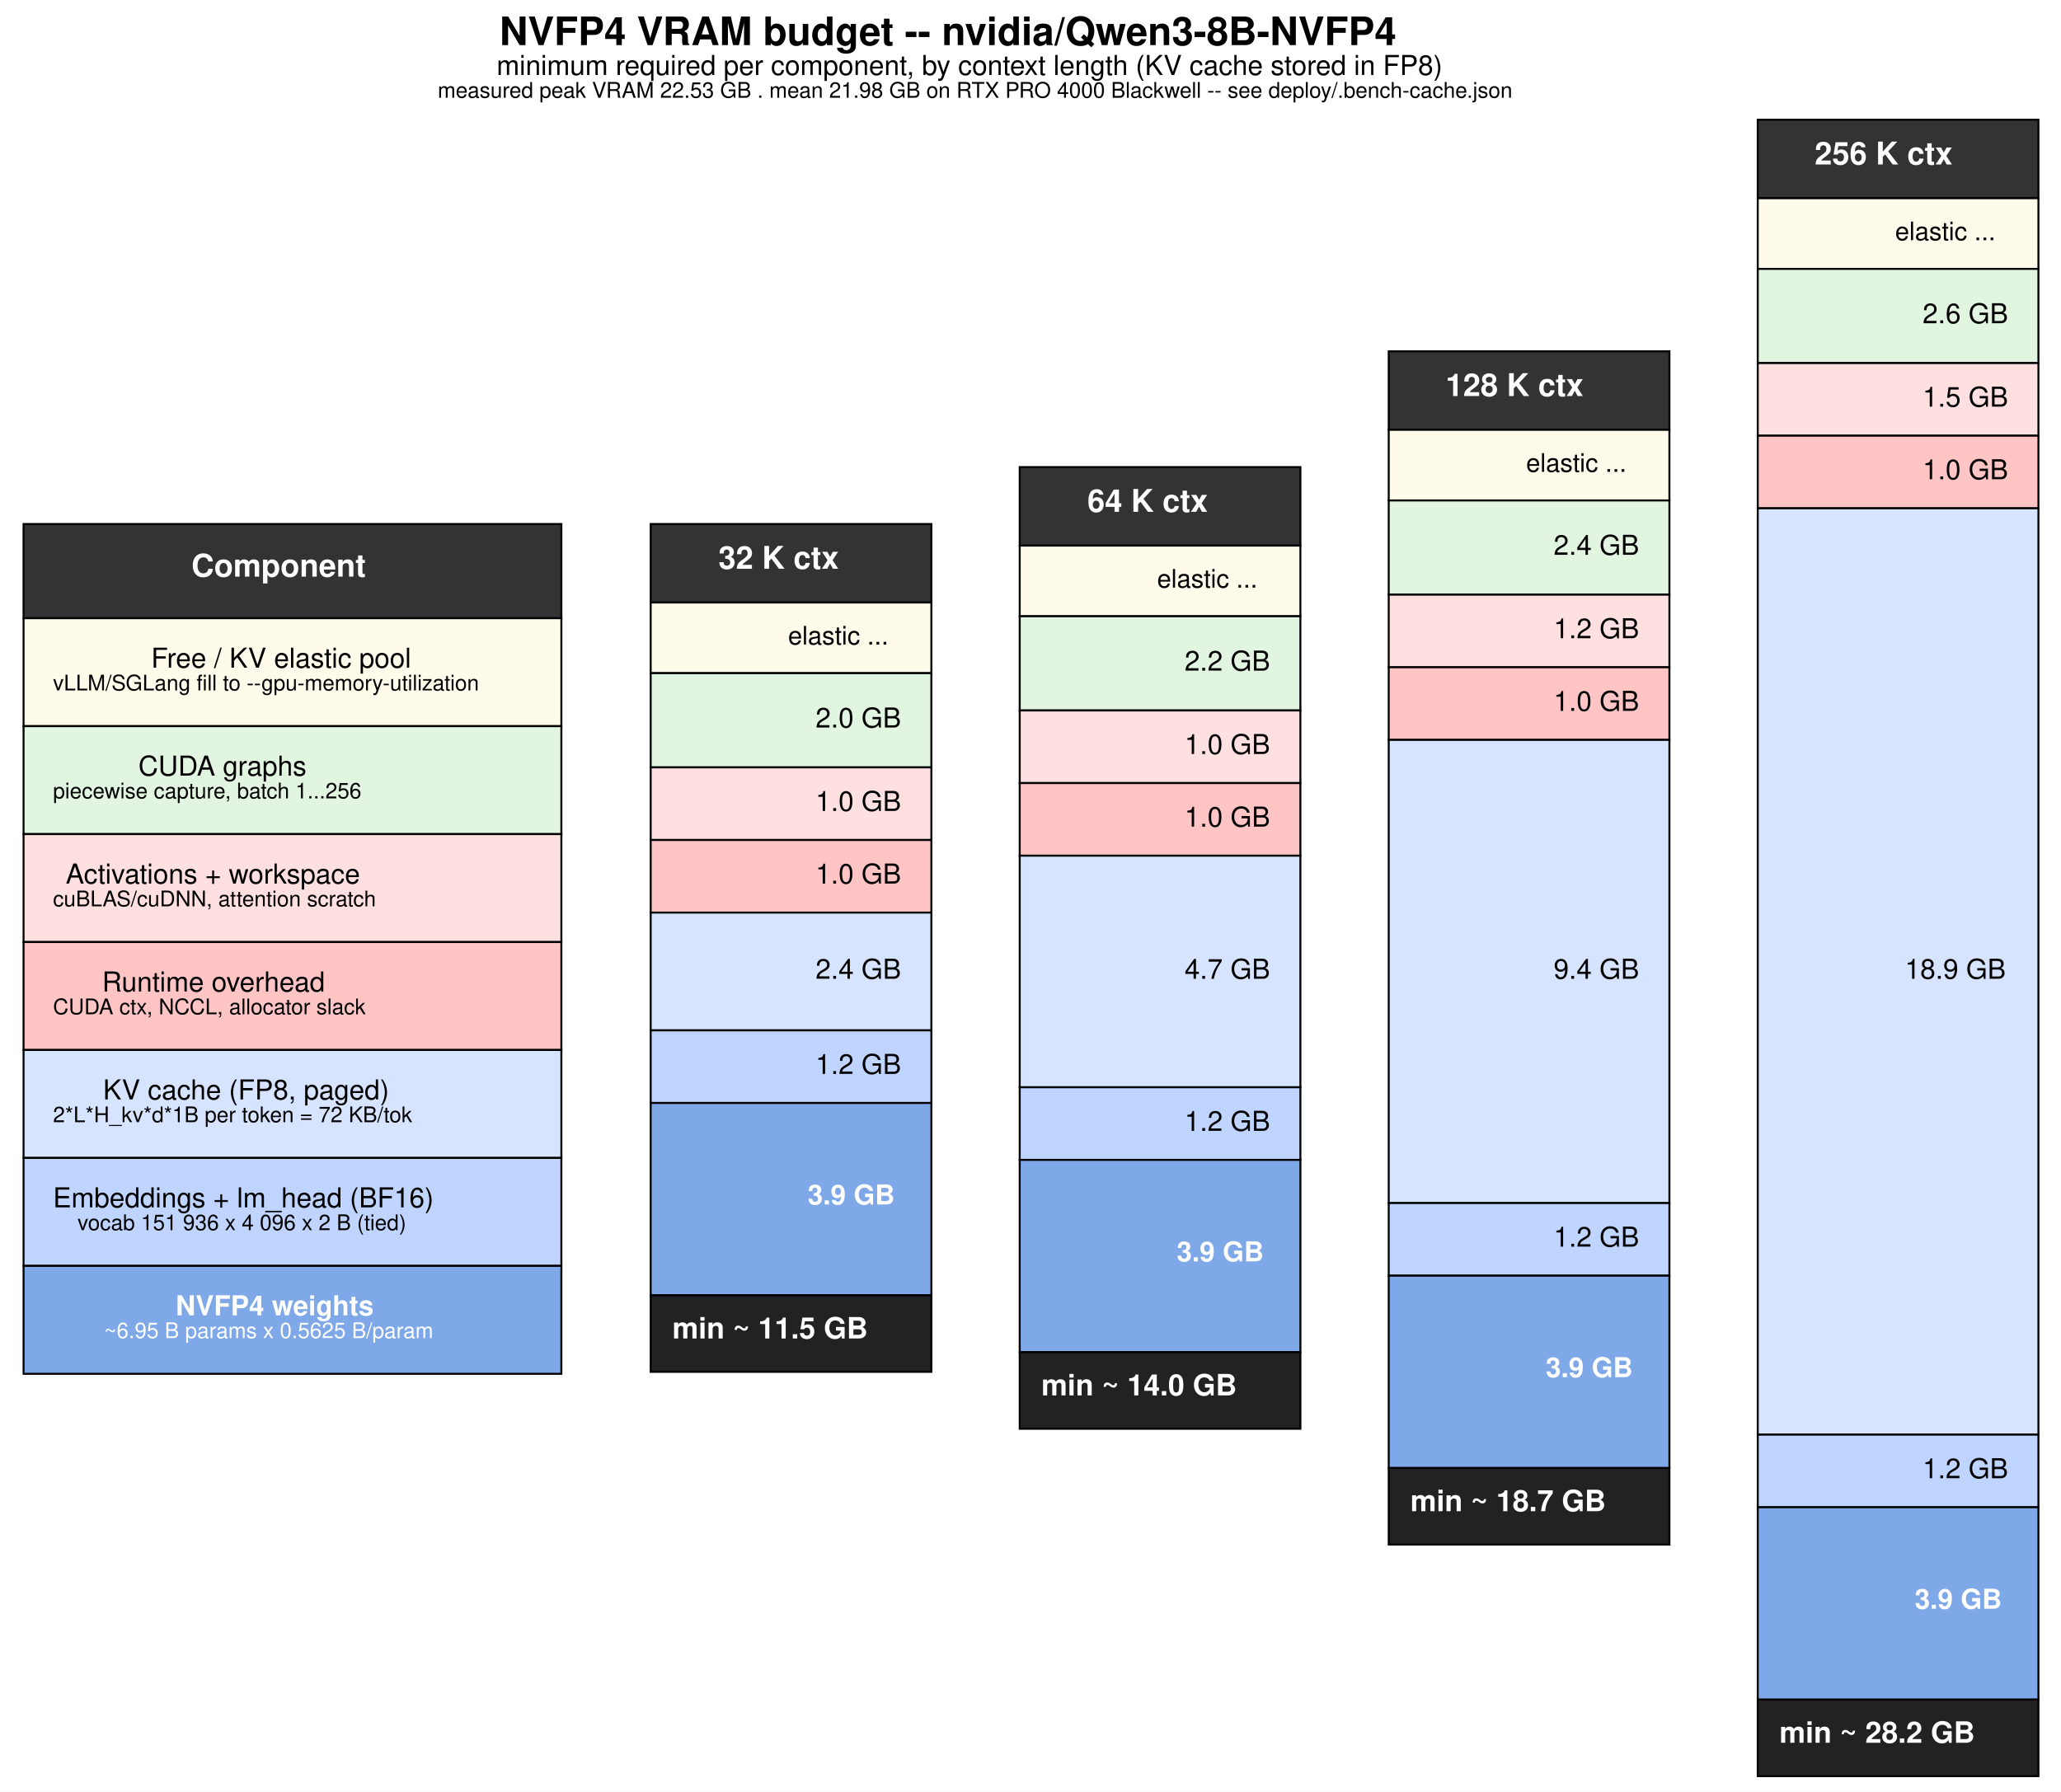
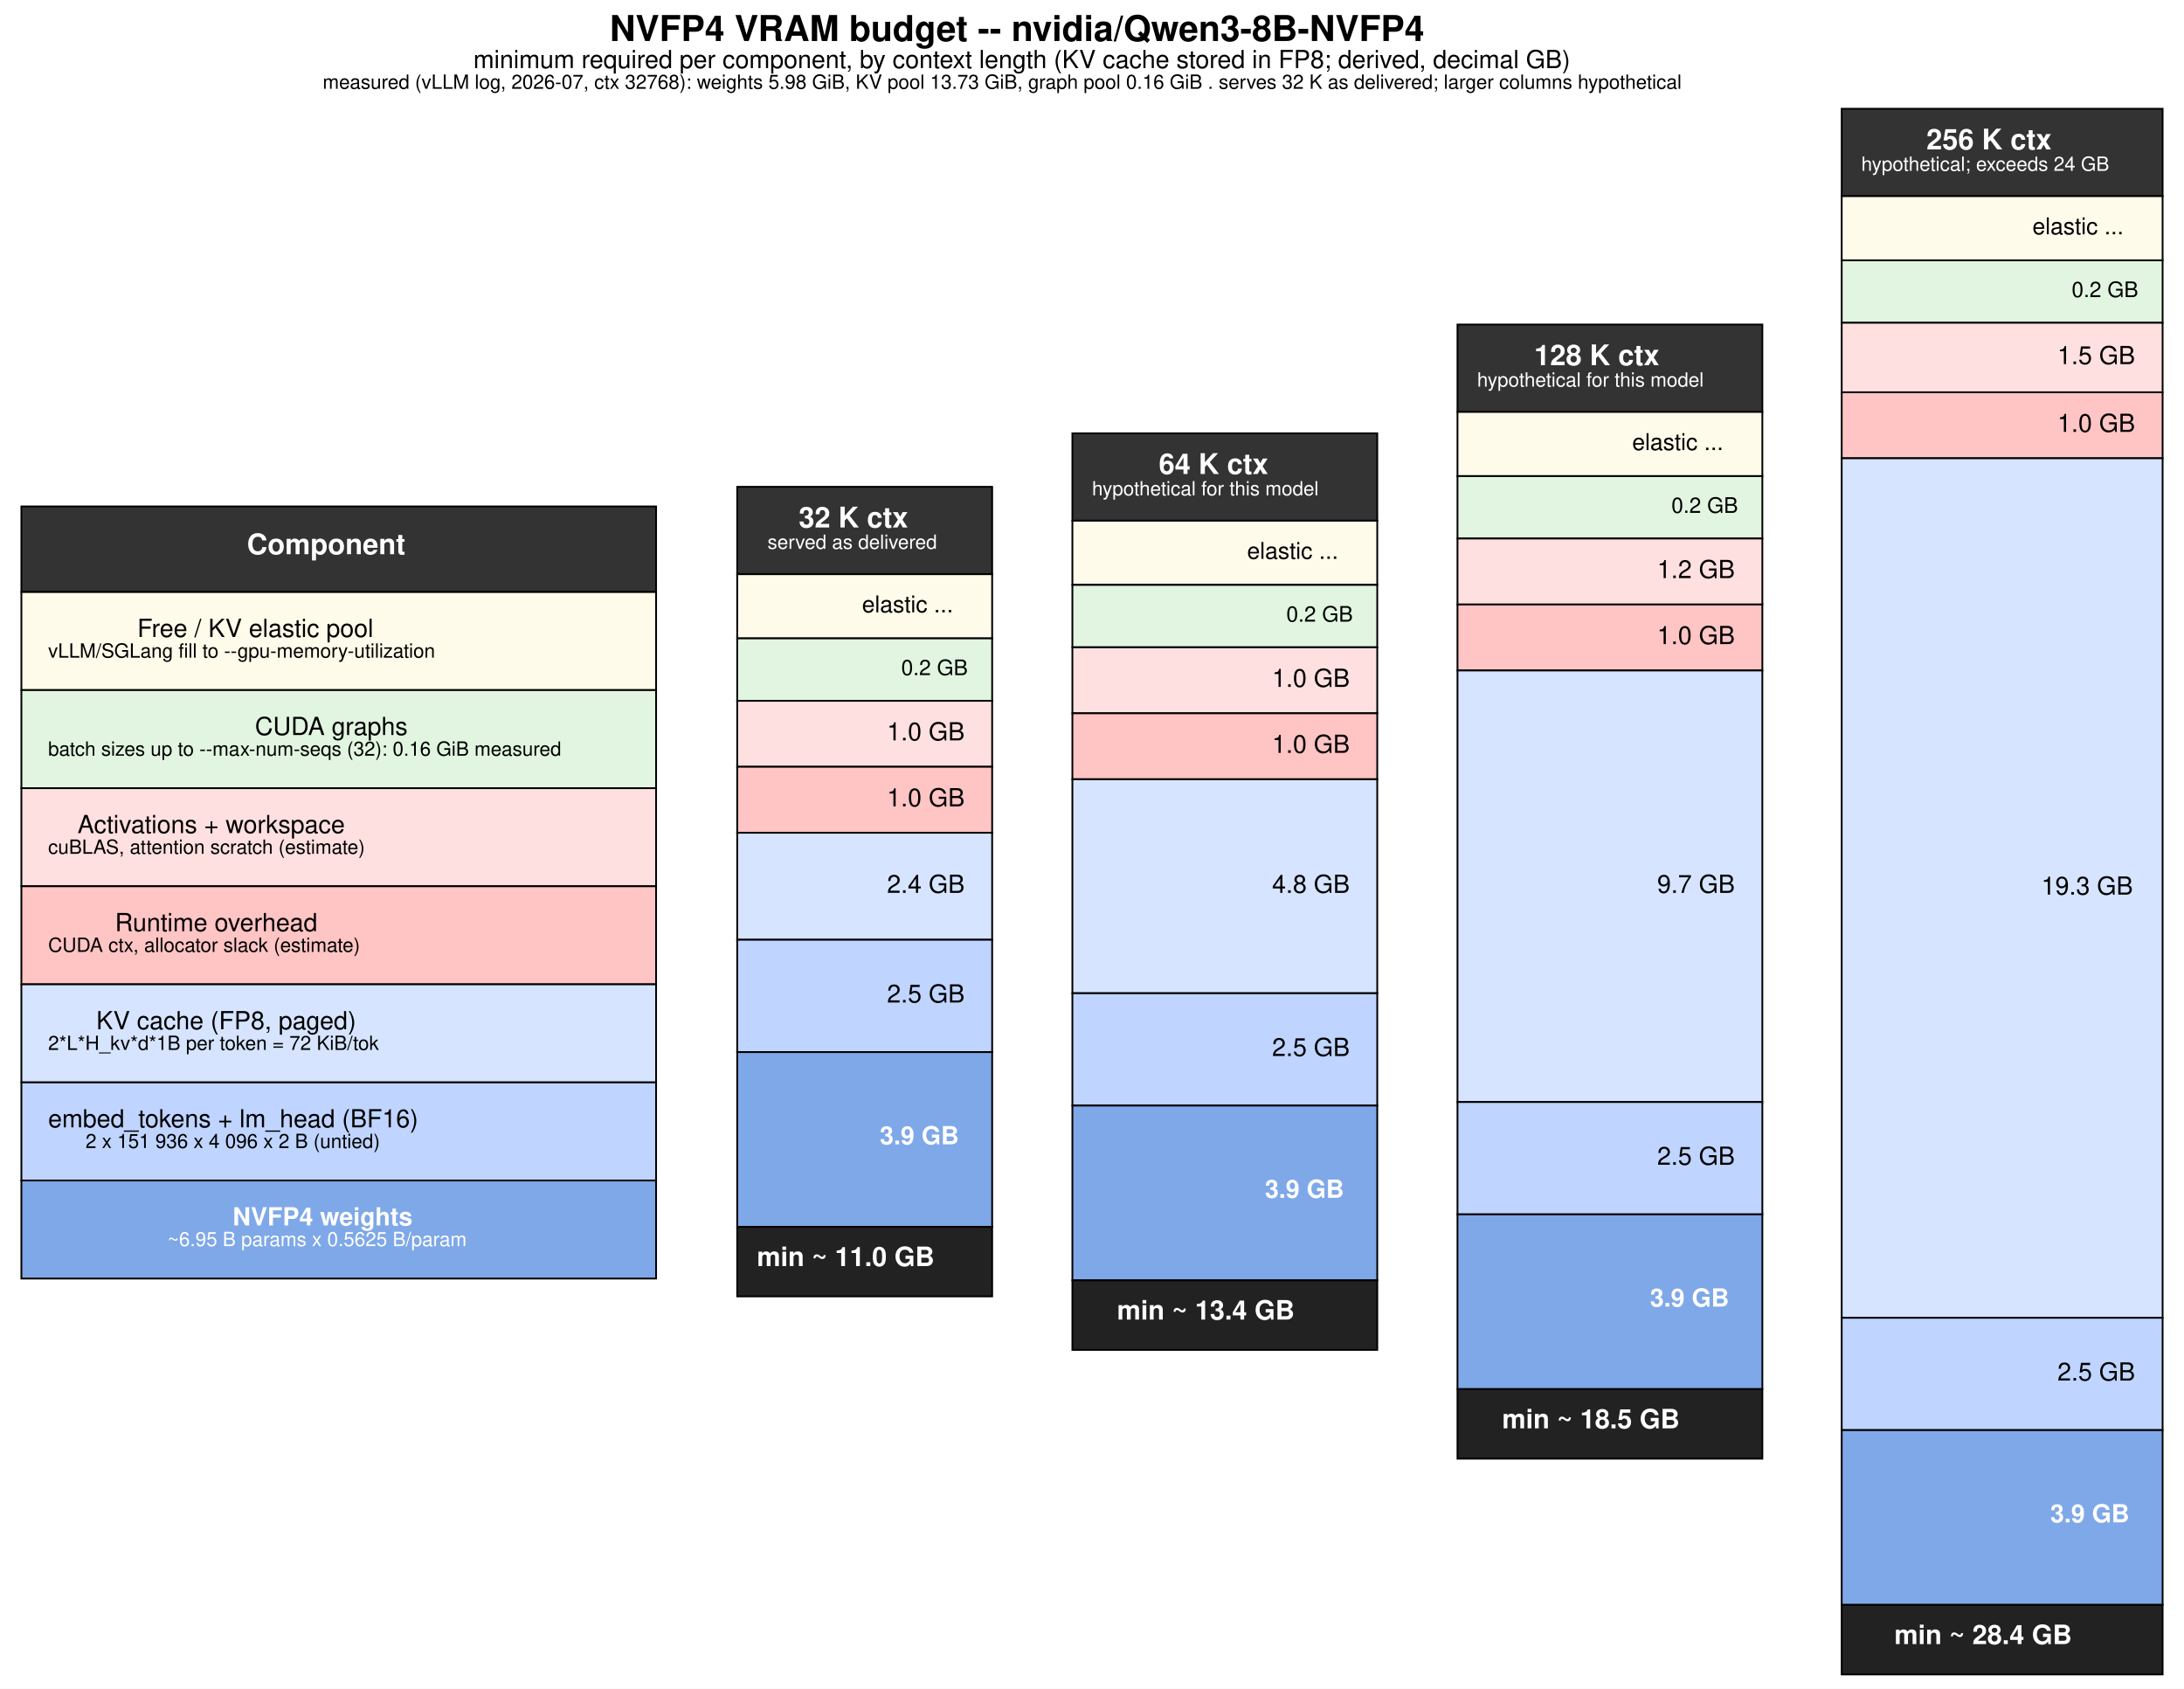
- <svg xmlns="http://www.w3.org/2000/svg" width="1050pt" height="913pt" viewBox="0.00 0.00 1050.00 913.00">
-   <g id="graph0" class="graph" transform="scale(1 1) rotate(0) translate(4 909)">
-     <polygon fill="white" stroke="transparent" points="-4,4 -4,-909 1046,-909 1046,4 -4,4" />
-     <text text-anchor="start" x="250.5" y="-886" font-family="Helvetica,sans-Serif" font-weight="bold" font-size="20.00">NVFP4 VRAM budget -- nvidia/Qwen3-8B-NVFP4</text>
-     <text text-anchor="start" x="249" y="-870.8" font-family="Helvetica,sans-Serif" font-size="14.00">minimum required per component, by context length (KV cache stored in FP8)</text>
-     <text text-anchor="start" x="219" y="-859.2" font-family="Helvetica,sans-Serif" font-size="11.00">measured peak VRAM 22.53 GB . mean 21.98 GB on RTX PRO 4000 Blackwell -- see deploy/.bench-cache.json</text>
+ <svg xmlns="http://www.w3.org/2000/svg" width="1225pt" height="947pt" viewBox="0.00 0.00 1225.00 947.00">
+   <g id="graph0" class="graph" transform="scale(1 1) rotate(0) translate(4 943)">
+     <polygon fill="white" stroke="transparent" points="-4,4 -4,-943 1221,-943 1221,4 -4,4" />
+     <text text-anchor="start" x="338" y="-920" font-family="Helvetica,sans-Serif" font-weight="bold" font-size="20.00">NVFP4 VRAM budget -- nvidia/Qwen3-8B-NVFP4</text>
+     <text text-anchor="start" x="261.5" y="-904.8" font-family="Helvetica,sans-Serif" font-size="14.00">minimum required per component, by context length (KV cache stored in FP8; derived, decimal GB)</text>
+     <text text-anchor="start" x="177" y="-893.2" font-family="Helvetica,sans-Serif" font-size="11.00">measured (vLLM log, 2026-07, ctx 32768): weights 5.98 GiB, KV pool 13.73 GiB, graph pool 0.16 GiB . serves 32 K as delivered; larger columns hypothetical</text>
    <g id="node1" class="node">
-       <polygon fill="#333333" stroke="transparent" points="8,-594 8,-642 282,-642 282,-594 8,-594" />
-       <polygon fill="none" stroke="black" points="8,-594 8,-642 282,-642 282,-594 8,-594" />
-       <text text-anchor="start" x="93.5" y="-615.2" font-family="Helvetica,sans-Serif" font-weight="bold" font-size="16.00" fill="white">Component</text>
-       <polygon fill="#fffbea" stroke="transparent" points="8,-539 8,-594 282,-594 282,-539 8,-539" />
-       <polygon fill="none" stroke="black" points="8,-539 8,-594 282,-594 282,-539 8,-539" />
-       <text text-anchor="start" x="73" y="-568.8" font-family="Helvetica,sans-Serif" font-size="14.00">Free / KV elastic pool</text>
-       <text text-anchor="start" x="23" y="-557.2" font-family="Helvetica,sans-Serif" font-size="11.00">vLLM/SGLang fill to --gpu-memory-utilization</text>
-       <polygon fill="#e1f5e1" stroke="transparent" points="8,-484 8,-539 282,-539 282,-484 8,-484" />
-       <polygon fill="none" stroke="black" points="8,-484 8,-539 282,-539 282,-484 8,-484" />
-       <text text-anchor="start" x="66.5" y="-513.8" font-family="Helvetica,sans-Serif" font-size="14.00">CUDA graphs</text>
-       <text text-anchor="start" x="23" y="-502.2" font-family="Helvetica,sans-Serif" font-size="11.00">piecewise capture, batch 1...256</text>
-       <polygon fill="#ffe0e0" stroke="transparent" points="8,-429 8,-484 282,-484 282,-429 8,-429" />
-       <polygon fill="none" stroke="black" points="8,-429 8,-484 282,-484 282,-429 8,-429" />
-       <text text-anchor="start" x="29.5" y="-458.8" font-family="Helvetica,sans-Serif" font-size="14.00">Activations + workspace</text>
-       <text text-anchor="start" x="23" y="-447.2" font-family="Helvetica,sans-Serif" font-size="11.00">cuBLAS/cuDNN, attention scratch</text>
-       <polygon fill="#ffc4c4" stroke="transparent" points="8,-374 8,-429 282,-429 282,-374 8,-374" />
-       <polygon fill="none" stroke="black" points="8,-374 8,-429 282,-429 282,-374 8,-374" />
-       <text text-anchor="start" x="48" y="-403.8" font-family="Helvetica,sans-Serif" font-size="14.00">Runtime overhead</text>
-       <text text-anchor="start" x="23" y="-392.2" font-family="Helvetica,sans-Serif" font-size="11.00">CUDA ctx, NCCL, allocator slack</text>
-       <polygon fill="#d6e4ff" stroke="transparent" points="8,-319 8,-374 282,-374 282,-319 8,-319" />
-       <polygon fill="none" stroke="black" points="8,-319 8,-374 282,-374 282,-319 8,-319" />
-       <text text-anchor="start" x="48.5" y="-348.8" font-family="Helvetica,sans-Serif" font-size="14.00">KV cache (FP8, paged)</text>
-       <text text-anchor="start" x="23" y="-337.2" font-family="Helvetica,sans-Serif" font-size="11.00">2*L*H_kv*d*1B per token = 72 KB/tok</text>
-       <polygon fill="#bfd4ff" stroke="transparent" points="8,-264 8,-319 282,-319 282,-264 8,-264" />
-       <polygon fill="none" stroke="black" points="8,-264 8,-319 282,-319 282,-264 8,-264" />
-       <text text-anchor="start" x="23" y="-293.8" font-family="Helvetica,sans-Serif" font-size="14.00">Embeddings + lm_head (BF16)</text>
-       <text text-anchor="start" x="35.5" y="-282.2" font-family="Helvetica,sans-Serif" font-size="11.00">vocab 151 936 x 4 096 x 2 B (tied)</text>
-       <polygon fill="#7fa8e8" stroke="transparent" points="8,-209 8,-264 282,-264 282,-209 8,-209" />
-       <polygon fill="none" stroke="black" points="8,-209 8,-264 282,-264 282,-209 8,-209" />
-       <text text-anchor="start" x="85.5" y="-238.8" font-family="Helvetica,sans-Serif" font-weight="bold" font-size="14.00" fill="white">NVFP4 weights</text>
-       <text text-anchor="start" x="49" y="-227.2" font-family="Helvetica,sans-Serif" font-size="11.00" fill="white">~6.95 B params x 0.5625 B/param</text>
+       <polygon fill="#333333" stroke="transparent" points="8,-611 8,-659 364,-659 364,-611 8,-611" />
+       <polygon fill="none" stroke="black" points="8,-611 8,-659 364,-659 364,-611 8,-611" />
+       <text text-anchor="start" x="134.5" y="-632.2" font-family="Helvetica,sans-Serif" font-weight="bold" font-size="16.00" fill="white">Component</text>
+       <polygon fill="#fffbea" stroke="transparent" points="8,-556 8,-611 364,-611 364,-556 8,-556" />
+       <polygon fill="none" stroke="black" points="8,-556 8,-611 364,-611 364,-556 8,-556" />
+       <text text-anchor="start" x="73" y="-585.8" font-family="Helvetica,sans-Serif" font-size="14.00">Free / KV elastic pool</text>
+       <text text-anchor="start" x="23" y="-574.2" font-family="Helvetica,sans-Serif" font-size="11.00">vLLM/SGLang fill to --gpu-memory-utilization</text>
+       <polygon fill="#e1f5e1" stroke="transparent" points="8,-501 8,-556 364,-556 364,-501 8,-501" />
+       <polygon fill="none" stroke="black" points="8,-501 8,-556 364,-556 364,-501 8,-501" />
+       <text text-anchor="start" x="139" y="-530.8" font-family="Helvetica,sans-Serif" font-size="14.00">CUDA graphs</text>
+       <text text-anchor="start" x="23" y="-519.2" font-family="Helvetica,sans-Serif" font-size="11.00">batch sizes up to --max-num-seqs (32): 0.16 GiB measured</text>
+       <polygon fill="#ffe0e0" stroke="transparent" points="8,-446 8,-501 364,-501 364,-446 8,-446" />
+       <polygon fill="none" stroke="black" points="8,-446 8,-501 364,-501 364,-446 8,-446" />
+       <text text-anchor="start" x="39.5" y="-475.8" font-family="Helvetica,sans-Serif" font-size="14.00">Activations + workspace</text>
+       <text text-anchor="start" x="23" y="-464.2" font-family="Helvetica,sans-Serif" font-size="11.00">cuBLAS, attention scratch (estimate)</text>
+       <polygon fill="#ffc4c4" stroke="transparent" points="8,-391 8,-446 364,-446 364,-391 8,-391" />
+       <polygon fill="none" stroke="black" points="8,-391 8,-446 364,-446 364,-391 8,-391" />
+       <text text-anchor="start" x="60.5" y="-420.8" font-family="Helvetica,sans-Serif" font-size="14.00">Runtime overhead</text>
+       <text text-anchor="start" x="23" y="-409.2" font-family="Helvetica,sans-Serif" font-size="11.00">CUDA ctx, allocator slack (estimate)</text>
+       <polygon fill="#d6e4ff" stroke="transparent" points="8,-336 8,-391 364,-391 364,-336 8,-336" />
+       <polygon fill="none" stroke="black" points="8,-336 8,-391 364,-391 364,-336 8,-336" />
+       <text text-anchor="start" x="50" y="-365.8" font-family="Helvetica,sans-Serif" font-size="14.00">KV cache (FP8, paged)</text>
+       <text text-anchor="start" x="23" y="-354.2" font-family="Helvetica,sans-Serif" font-size="11.00">2*L*H_kv*d*1B per token = 72 KiB/tok</text>
+       <polygon fill="#bfd4ff" stroke="transparent" points="8,-281 8,-336 364,-336 364,-281 8,-281" />
+       <polygon fill="none" stroke="black" points="8,-281 8,-336 364,-336 364,-281 8,-281" />
+       <text text-anchor="start" x="23" y="-310.8" font-family="Helvetica,sans-Serif" font-size="14.00">embed_tokens + lm_head (BF16)</text>
+       <text text-anchor="start" x="44" y="-299.2" font-family="Helvetica,sans-Serif" font-size="11.00">2 x 151 936 x 4 096 x 2 B (untied)</text>
+       <polygon fill="#7fa8e8" stroke="transparent" points="8,-226 8,-281 364,-281 364,-226 8,-226" />
+       <polygon fill="none" stroke="black" points="8,-226 8,-281 364,-281 364,-226 8,-226" />
+       <text text-anchor="start" x="126.5" y="-255.8" font-family="Helvetica,sans-Serif" font-weight="bold" font-size="14.00" fill="white">NVFP4 weights</text>
+       <text text-anchor="start" x="90" y="-244.2" font-family="Helvetica,sans-Serif" font-size="11.00" fill="white">~6.95 B params x 0.5625 B/param</text>
    </g>
    <g id="node2" class="node">
-       <polygon fill="#333333" stroke="transparent" points="327.5,-602 327.5,-642 470.5,-642 470.5,-602 327.5,-602" />
-       <polygon fill="none" stroke="black" points="327.5,-602 327.5,-642 470.5,-642 470.5,-602 327.5,-602" />
-       <text text-anchor="start" x="362" y="-619.2" font-family="Helvetica,sans-Serif" font-weight="bold" font-size="16.00" fill="white">32 K ctx</text>
-       <polygon fill="#fffbea" stroke="transparent" points="327.5,-566 327.5,-602 470.5,-602 470.5,-566 327.5,-566" />
-       <polygon fill="none" stroke="black" points="327.5,-566 327.5,-602 470.5,-602 470.5,-566 327.5,-566" />
-       <text text-anchor="start" x="397.5" y="-580.6" font-family="Helvetica,sans-Serif" font-size="13.00">elastic ...</text>
-       <polygon fill="#e1f5e1" stroke="transparent" points="327.5,-518 327.5,-566 470.5,-566 470.5,-518 327.5,-518" />
-       <polygon fill="none" stroke="black" points="327.5,-518 327.5,-566 470.5,-566 470.5,-518 327.5,-518" />
-       <text text-anchor="start" x="411.5" y="-538.3" font-family="Helvetica,sans-Serif" font-size="14.00">2.0 GB</text>
-       <polygon fill="#ffe0e0" stroke="transparent" points="327.5,-481 327.5,-518 470.5,-518 470.5,-481 327.5,-481" />
-       <polygon fill="none" stroke="black" points="327.5,-481 327.5,-518 470.5,-518 470.5,-481 327.5,-481" />
-       <text text-anchor="start" x="411.5" y="-495.8" font-family="Helvetica,sans-Serif" font-size="14.00">1.0 GB</text>
-       <polygon fill="#ffc4c4" stroke="transparent" points="327.5,-444 327.5,-481 470.5,-481 470.5,-444 327.5,-444" />
-       <polygon fill="none" stroke="black" points="327.5,-444 327.5,-481 470.5,-481 470.5,-444 327.5,-444" />
-       <text text-anchor="start" x="411.5" y="-458.8" font-family="Helvetica,sans-Serif" font-size="14.00">1.0 GB</text>
-       <polygon fill="#d6e4ff" stroke="transparent" points="327.5,-384 327.5,-444 470.5,-444 470.5,-384 327.5,-384" />
-       <polygon fill="none" stroke="black" points="327.5,-384 327.5,-444 470.5,-444 470.5,-384 327.5,-384" />
-       <text text-anchor="start" x="411.5" y="-410.3" font-family="Helvetica,sans-Serif" font-size="14.00">2.4 GB</text>
-       <polygon fill="#bfd4ff" stroke="transparent" points="327.5,-347 327.5,-384 470.5,-384 470.5,-347 327.5,-347" />
-       <polygon fill="none" stroke="black" points="327.5,-347 327.5,-384 470.5,-384 470.5,-347 327.5,-347" />
-       <text text-anchor="start" x="411.5" y="-361.8" font-family="Helvetica,sans-Serif" font-size="14.00">1.2 GB</text>
-       <polygon fill="#7fa8e8" stroke="transparent" points="327.5,-249 327.5,-347 470.5,-347 470.5,-249 327.5,-249" />
-       <polygon fill="none" stroke="black" points="327.5,-249 327.5,-347 470.5,-347 470.5,-249 327.5,-249" />
-       <text text-anchor="start" x="407.5" y="-295.3" font-family="Helvetica,sans-Serif" font-weight="bold" font-size="14.00" fill="white">3.9 GB</text>
-       <polygon fill="#222222" stroke="transparent" points="327.5,-210 327.5,-249 470.5,-249 470.5,-210 327.5,-210" />
-       <polygon fill="none" stroke="black" points="327.5,-210 327.5,-249 470.5,-249 470.5,-210 327.5,-210" />
-       <text text-anchor="start" x="338.5" y="-227" font-family="Helvetica,sans-Serif" font-weight="bold" font-size="15.00" fill="white">min ~ 11.5 GB</text>
+       <polygon fill="#333333" stroke="transparent" points="409.5,-621 409.5,-670 552.5,-670 552.5,-621 409.5,-621" />
+       <polygon fill="none" stroke="black" points="409.5,-621 409.5,-670 552.5,-670 552.5,-621 409.5,-621" />
+       <text text-anchor="start" x="444" y="-647.2" font-family="Helvetica,sans-Serif" font-weight="bold" font-size="16.00" fill="white">32 K ctx</text>
+       <text text-anchor="start" x="426.5" y="-635.2" font-family="Helvetica,sans-Serif" font-size="11.00" fill="white">served as delivered</text>
+       <polygon fill="#fffbea" stroke="transparent" points="409.5,-585 409.5,-621 552.5,-621 552.5,-585 409.5,-585" />
+       <polygon fill="none" stroke="black" points="409.5,-585 409.5,-621 552.5,-621 552.5,-585 409.5,-585" />
+       <text text-anchor="start" x="479.5" y="-599.6" font-family="Helvetica,sans-Serif" font-size="13.00">elastic ...</text>
+       <polygon fill="#e1f5e1" stroke="transparent" points="409.5,-550 409.5,-585 552.5,-585 552.5,-550 409.5,-550" />
+       <polygon fill="none" stroke="black" points="409.5,-550 409.5,-585 552.5,-585 552.5,-550 409.5,-550" />
+       <text text-anchor="start" x="501.5" y="-564.4" font-family="Helvetica,sans-Serif" font-size="12.00">0.2 GB</text>
+       <polygon fill="#ffe0e0" stroke="transparent" points="409.5,-513 409.5,-550 552.5,-550 552.5,-513 409.5,-513" />
+       <polygon fill="none" stroke="black" points="409.5,-513 409.5,-550 552.5,-550 552.5,-513 409.5,-513" />
+       <text text-anchor="start" x="493.5" y="-527.8" font-family="Helvetica,sans-Serif" font-size="14.00">1.0 GB</text>
+       <polygon fill="#ffc4c4" stroke="transparent" points="409.5,-476 409.5,-513 552.5,-513 552.5,-476 409.5,-476" />
+       <polygon fill="none" stroke="black" points="409.5,-476 409.5,-513 552.5,-513 552.5,-476 409.5,-476" />
+       <text text-anchor="start" x="493.5" y="-490.8" font-family="Helvetica,sans-Serif" font-size="14.00">1.0 GB</text>
+       <polygon fill="#d6e4ff" stroke="transparent" points="409.5,-416 409.5,-476 552.5,-476 552.5,-416 409.5,-416" />
+       <polygon fill="none" stroke="black" points="409.5,-416 409.5,-476 552.5,-476 552.5,-416 409.5,-416" />
+       <text text-anchor="start" x="493.5" y="-442.3" font-family="Helvetica,sans-Serif" font-size="14.00">2.4 GB</text>
+       <polygon fill="#bfd4ff" stroke="transparent" points="409.5,-353 409.5,-416 552.5,-416 552.5,-353 409.5,-353" />
+       <polygon fill="none" stroke="black" points="409.5,-353 409.5,-416 552.5,-416 552.5,-353 409.5,-353" />
+       <text text-anchor="start" x="493.5" y="-380.8" font-family="Helvetica,sans-Serif" font-size="14.00">2.5 GB</text>
+       <polygon fill="#7fa8e8" stroke="transparent" points="409.5,-255 409.5,-353 552.5,-353 552.5,-255 409.5,-255" />
+       <polygon fill="none" stroke="black" points="409.5,-255 409.5,-353 552.5,-353 552.5,-255 409.5,-255" />
+       <text text-anchor="start" x="489.5" y="-301.3" font-family="Helvetica,sans-Serif" font-weight="bold" font-size="14.00" fill="white">3.9 GB</text>
+       <polygon fill="#222222" stroke="transparent" points="409.5,-216 409.5,-255 552.5,-255 552.5,-216 409.5,-216" />
+       <polygon fill="none" stroke="black" points="409.5,-216 409.5,-255 552.5,-255 552.5,-216 409.5,-216" />
+       <text text-anchor="start" x="420.5" y="-233" font-family="Helvetica,sans-Serif" font-weight="bold" font-size="15.00" fill="white">min ~ 11.0 GB</text>
    </g>
    <g id="node3" class="node">
-       <polygon fill="#333333" stroke="transparent" points="515.5,-631 515.5,-671 658.5,-671 658.5,-631 515.5,-631" />
-       <polygon fill="none" stroke="black" points="515.5,-631 515.5,-671 658.5,-671 658.5,-631 515.5,-631" />
-       <text text-anchor="start" x="550" y="-648.2" font-family="Helvetica,sans-Serif" font-weight="bold" font-size="16.00" fill="white">64 K ctx</text>
-       <polygon fill="#fffbea" stroke="transparent" points="515.5,-595 515.5,-631 658.5,-631 658.5,-595 515.5,-595" />
-       <polygon fill="none" stroke="black" points="515.5,-595 515.5,-631 658.5,-631 658.5,-595 515.5,-595" />
-       <text text-anchor="start" x="585.5" y="-609.6" font-family="Helvetica,sans-Serif" font-size="13.00">elastic ...</text>
-       <polygon fill="#e1f5e1" stroke="transparent" points="515.5,-547 515.5,-595 658.5,-595 658.5,-547 515.5,-547" />
-       <polygon fill="none" stroke="black" points="515.5,-547 515.5,-595 658.5,-595 658.5,-547 515.5,-547" />
-       <text text-anchor="start" x="599.5" y="-567.3" font-family="Helvetica,sans-Serif" font-size="14.00">2.2 GB</text>
-       <polygon fill="#ffe0e0" stroke="transparent" points="515.5,-510 515.5,-547 658.5,-547 658.5,-510 515.5,-510" />
-       <polygon fill="none" stroke="black" points="515.5,-510 515.5,-547 658.5,-547 658.5,-510 515.5,-510" />
-       <text text-anchor="start" x="599.5" y="-524.8" font-family="Helvetica,sans-Serif" font-size="14.00">1.0 GB</text>
-       <polygon fill="#ffc4c4" stroke="transparent" points="515.5,-473 515.5,-510 658.5,-510 658.5,-473 515.5,-473" />
-       <polygon fill="none" stroke="black" points="515.5,-473 515.5,-510 658.5,-510 658.5,-473 515.5,-473" />
-       <text text-anchor="start" x="599.5" y="-487.8" font-family="Helvetica,sans-Serif" font-size="14.00">1.0 GB</text>
-       <polygon fill="#d6e4ff" stroke="transparent" points="515.5,-355 515.5,-473 658.5,-473 658.5,-355 515.5,-355" />
-       <polygon fill="none" stroke="black" points="515.5,-355 515.5,-473 658.5,-473 658.5,-355 515.5,-355" />
-       <text text-anchor="start" x="599.5" y="-410.3" font-family="Helvetica,sans-Serif" font-size="14.00">4.7 GB</text>
-       <polygon fill="#bfd4ff" stroke="transparent" points="515.5,-318 515.5,-355 658.5,-355 658.5,-318 515.5,-318" />
-       <polygon fill="none" stroke="black" points="515.5,-318 515.5,-355 658.5,-355 658.5,-318 515.5,-318" />
-       <text text-anchor="start" x="599.5" y="-332.8" font-family="Helvetica,sans-Serif" font-size="14.00">1.2 GB</text>
-       <polygon fill="#7fa8e8" stroke="transparent" points="515.5,-220 515.5,-318 658.5,-318 658.5,-220 515.5,-220" />
-       <polygon fill="none" stroke="black" points="515.5,-220 515.5,-318 658.5,-318 658.5,-220 515.5,-220" />
-       <text text-anchor="start" x="595.5" y="-266.3" font-family="Helvetica,sans-Serif" font-weight="bold" font-size="14.00" fill="white">3.9 GB</text>
-       <polygon fill="#222222" stroke="transparent" points="515.5,-181 515.5,-220 658.5,-220 658.5,-181 515.5,-181" />
-       <polygon fill="none" stroke="black" points="515.5,-181 515.5,-220 658.5,-220 658.5,-181 515.5,-181" />
-       <text text-anchor="start" x="526.5" y="-198" font-family="Helvetica,sans-Serif" font-weight="bold" font-size="15.00" fill="white">min ~ 14.0 GB</text>
+       <polygon fill="#333333" stroke="transparent" points="597.5,-651 597.5,-700 768.5,-700 768.5,-651 597.5,-651" />
+       <polygon fill="none" stroke="black" points="597.5,-651 597.5,-700 768.5,-700 768.5,-651 597.5,-651" />
+       <text text-anchor="start" x="646" y="-677.2" font-family="Helvetica,sans-Serif" font-weight="bold" font-size="16.00" fill="white">64 K ctx</text>
+       <text text-anchor="start" x="608.5" y="-665.2" font-family="Helvetica,sans-Serif" font-size="11.00" fill="white">hypothetical for this model</text>
+       <polygon fill="#fffbea" stroke="transparent" points="597.5,-615 597.5,-651 768.5,-651 768.5,-615 597.5,-615" />
+       <polygon fill="none" stroke="black" points="597.5,-615 597.5,-651 768.5,-651 768.5,-615 597.5,-615" />
+       <text text-anchor="start" x="695.5" y="-629.6" font-family="Helvetica,sans-Serif" font-size="13.00">elastic ...</text>
+       <polygon fill="#e1f5e1" stroke="transparent" points="597.5,-580 597.5,-615 768.5,-615 768.5,-580 597.5,-580" />
+       <polygon fill="none" stroke="black" points="597.5,-580 597.5,-615 768.5,-615 768.5,-580 597.5,-580" />
+       <text text-anchor="start" x="717.5" y="-594.4" font-family="Helvetica,sans-Serif" font-size="12.00">0.2 GB</text>
+       <polygon fill="#ffe0e0" stroke="transparent" points="597.5,-543 597.5,-580 768.5,-580 768.5,-543 597.5,-543" />
+       <polygon fill="none" stroke="black" points="597.5,-543 597.5,-580 768.5,-580 768.5,-543 597.5,-543" />
+       <text text-anchor="start" x="709.5" y="-557.8" font-family="Helvetica,sans-Serif" font-size="14.00">1.0 GB</text>
+       <polygon fill="#ffc4c4" stroke="transparent" points="597.5,-506 597.5,-543 768.5,-543 768.5,-506 597.5,-506" />
+       <polygon fill="none" stroke="black" points="597.5,-506 597.5,-543 768.5,-543 768.5,-506 597.5,-506" />
+       <text text-anchor="start" x="709.5" y="-520.8" font-family="Helvetica,sans-Serif" font-size="14.00">1.0 GB</text>
+       <polygon fill="#d6e4ff" stroke="transparent" points="597.5,-386 597.5,-506 768.5,-506 768.5,-386 597.5,-386" />
+       <polygon fill="none" stroke="black" points="597.5,-386 597.5,-506 768.5,-506 768.5,-386 597.5,-386" />
+       <text text-anchor="start" x="709.5" y="-442.3" font-family="Helvetica,sans-Serif" font-size="14.00">4.8 GB</text>
+       <polygon fill="#bfd4ff" stroke="transparent" points="597.5,-323 597.5,-386 768.5,-386 768.5,-323 597.5,-323" />
+       <polygon fill="none" stroke="black" points="597.5,-323 597.5,-386 768.5,-386 768.5,-323 597.5,-323" />
+       <text text-anchor="start" x="709.5" y="-350.8" font-family="Helvetica,sans-Serif" font-size="14.00">2.5 GB</text>
+       <polygon fill="#7fa8e8" stroke="transparent" points="597.5,-225 597.5,-323 768.5,-323 768.5,-225 597.5,-225" />
+       <polygon fill="none" stroke="black" points="597.5,-225 597.5,-323 768.5,-323 768.5,-225 597.5,-225" />
+       <text text-anchor="start" x="705.5" y="-271.3" font-family="Helvetica,sans-Serif" font-weight="bold" font-size="14.00" fill="white">3.9 GB</text>
+       <polygon fill="#222222" stroke="transparent" points="597.5,-186 597.5,-225 768.5,-225 768.5,-186 597.5,-186" />
+       <polygon fill="none" stroke="black" points="597.5,-186 597.5,-225 768.5,-225 768.5,-186 597.5,-186" />
+       <text text-anchor="start" x="622.5" y="-203" font-family="Helvetica,sans-Serif" font-weight="bold" font-size="15.00" fill="white">min ~ 13.4 GB</text>
    </g>
    <g id="node4" class="node">
-       <polygon fill="#333333" stroke="transparent" points="703.5,-690 703.5,-730 846.5,-730 846.5,-690 703.5,-690" />
-       <polygon fill="none" stroke="black" points="703.5,-690 703.5,-730 846.5,-730 846.5,-690 703.5,-690" />
-       <text text-anchor="start" x="732.5" y="-707.2" font-family="Helvetica,sans-Serif" font-weight="bold" font-size="16.00" fill="white">128 K ctx</text>
-       <polygon fill="#fffbea" stroke="transparent" points="703.5,-654 703.5,-690 846.5,-690 846.5,-654 703.5,-654" />
-       <polygon fill="none" stroke="black" points="703.5,-654 703.5,-690 846.5,-690 846.5,-654 703.5,-654" />
-       <text text-anchor="start" x="773.5" y="-668.6" font-family="Helvetica,sans-Serif" font-size="13.00">elastic ...</text>
-       <polygon fill="#e1f5e1" stroke="transparent" points="703.5,-606 703.5,-654 846.5,-654 846.5,-606 703.5,-606" />
-       <polygon fill="none" stroke="black" points="703.5,-606 703.5,-654 846.5,-654 846.5,-606 703.5,-606" />
-       <text text-anchor="start" x="787.5" y="-626.3" font-family="Helvetica,sans-Serif" font-size="14.00">2.4 GB</text>
-       <polygon fill="#ffe0e0" stroke="transparent" points="703.5,-569 703.5,-606 846.5,-606 846.5,-569 703.5,-569" />
-       <polygon fill="none" stroke="black" points="703.5,-569 703.5,-606 846.5,-606 846.5,-569 703.5,-569" />
-       <text text-anchor="start" x="787.5" y="-583.8" font-family="Helvetica,sans-Serif" font-size="14.00">1.2 GB</text>
-       <polygon fill="#ffc4c4" stroke="transparent" points="703.5,-532 703.5,-569 846.5,-569 846.5,-532 703.5,-532" />
-       <polygon fill="none" stroke="black" points="703.5,-532 703.5,-569 846.5,-569 846.5,-532 703.5,-532" />
-       <text text-anchor="start" x="787.5" y="-546.8" font-family="Helvetica,sans-Serif" font-size="14.00">1.0 GB</text>
-       <polygon fill="#d6e4ff" stroke="transparent" points="703.5,-296 703.5,-532 846.5,-532 846.5,-296 703.5,-296" />
-       <polygon fill="none" stroke="black" points="703.5,-296 703.5,-532 846.5,-532 846.5,-296 703.5,-296" />
-       <text text-anchor="start" x="787.5" y="-410.3" font-family="Helvetica,sans-Serif" font-size="14.00">9.4 GB</text>
-       <polygon fill="#bfd4ff" stroke="transparent" points="703.5,-259 703.5,-296 846.5,-296 846.5,-259 703.5,-259" />
-       <polygon fill="none" stroke="black" points="703.5,-259 703.5,-296 846.5,-296 846.5,-259 703.5,-259" />
-       <text text-anchor="start" x="787.5" y="-273.8" font-family="Helvetica,sans-Serif" font-size="14.00">1.2 GB</text>
-       <polygon fill="#7fa8e8" stroke="transparent" points="703.5,-161 703.5,-259 846.5,-259 846.5,-161 703.5,-161" />
-       <polygon fill="none" stroke="black" points="703.5,-161 703.5,-259 846.5,-259 846.5,-161 703.5,-161" />
-       <text text-anchor="start" x="783.5" y="-207.3" font-family="Helvetica,sans-Serif" font-weight="bold" font-size="14.00" fill="white">3.9 GB</text>
-       <polygon fill="#222222" stroke="transparent" points="703.5,-122 703.5,-161 846.5,-161 846.5,-122 703.5,-122" />
-       <polygon fill="none" stroke="black" points="703.5,-122 703.5,-161 846.5,-161 846.5,-122 703.5,-122" />
-       <text text-anchor="start" x="714.5" y="-139" font-family="Helvetica,sans-Serif" font-weight="bold" font-size="15.00" fill="white">min ~ 18.7 GB</text>
+       <polygon fill="#333333" stroke="transparent" points="813.5,-712 813.5,-761 984.5,-761 984.5,-712 813.5,-712" />
+       <polygon fill="none" stroke="black" points="813.5,-712 813.5,-761 984.5,-761 984.5,-712 813.5,-712" />
+       <text text-anchor="start" x="856.5" y="-738.2" font-family="Helvetica,sans-Serif" font-weight="bold" font-size="16.00" fill="white">128 K ctx</text>
+       <text text-anchor="start" x="824.5" y="-726.2" font-family="Helvetica,sans-Serif" font-size="11.00" fill="white">hypothetical for this model</text>
+       <polygon fill="#fffbea" stroke="transparent" points="813.5,-676 813.5,-712 984.5,-712 984.5,-676 813.5,-676" />
+       <polygon fill="none" stroke="black" points="813.5,-676 813.5,-712 984.5,-712 984.5,-676 813.5,-676" />
+       <text text-anchor="start" x="911.5" y="-690.6" font-family="Helvetica,sans-Serif" font-size="13.00">elastic ...</text>
+       <polygon fill="#e1f5e1" stroke="transparent" points="813.5,-641 813.5,-676 984.5,-676 984.5,-641 813.5,-641" />
+       <polygon fill="none" stroke="black" points="813.5,-641 813.5,-676 984.5,-676 984.5,-641 813.5,-641" />
+       <text text-anchor="start" x="933.5" y="-655.4" font-family="Helvetica,sans-Serif" font-size="12.00">0.2 GB</text>
+       <polygon fill="#ffe0e0" stroke="transparent" points="813.5,-604 813.5,-641 984.5,-641 984.5,-604 813.5,-604" />
+       <polygon fill="none" stroke="black" points="813.5,-604 813.5,-641 984.5,-641 984.5,-604 813.5,-604" />
+       <text text-anchor="start" x="925.5" y="-618.8" font-family="Helvetica,sans-Serif" font-size="14.00">1.2 GB</text>
+       <polygon fill="#ffc4c4" stroke="transparent" points="813.5,-567 813.5,-604 984.5,-604 984.5,-567 813.5,-567" />
+       <polygon fill="none" stroke="black" points="813.5,-567 813.5,-604 984.5,-604 984.5,-567 813.5,-567" />
+       <text text-anchor="start" x="925.5" y="-581.8" font-family="Helvetica,sans-Serif" font-size="14.00">1.0 GB</text>
+       <polygon fill="#d6e4ff" stroke="transparent" points="813.5,-325 813.5,-567 984.5,-567 984.5,-325 813.5,-325" />
+       <polygon fill="none" stroke="black" points="813.5,-325 813.5,-567 984.5,-567 984.5,-325 813.5,-325" />
+       <text text-anchor="start" x="925.5" y="-442.3" font-family="Helvetica,sans-Serif" font-size="14.00">9.7 GB</text>
+       <polygon fill="#bfd4ff" stroke="transparent" points="813.5,-262 813.5,-325 984.5,-325 984.5,-262 813.5,-262" />
+       <polygon fill="none" stroke="black" points="813.5,-262 813.5,-325 984.5,-325 984.5,-262 813.5,-262" />
+       <text text-anchor="start" x="925.5" y="-289.8" font-family="Helvetica,sans-Serif" font-size="14.00">2.5 GB</text>
+       <polygon fill="#7fa8e8" stroke="transparent" points="813.5,-164 813.5,-262 984.5,-262 984.5,-164 813.5,-164" />
+       <polygon fill="none" stroke="black" points="813.5,-164 813.5,-262 984.5,-262 984.5,-164 813.5,-164" />
+       <text text-anchor="start" x="921.5" y="-210.3" font-family="Helvetica,sans-Serif" font-weight="bold" font-size="14.00" fill="white">3.9 GB</text>
+       <polygon fill="#222222" stroke="transparent" points="813.5,-125 813.5,-164 984.5,-164 984.5,-125 813.5,-125" />
+       <polygon fill="none" stroke="black" points="813.5,-125 813.5,-164 984.5,-164 984.5,-125 813.5,-125" />
+       <text text-anchor="start" x="838.5" y="-142" font-family="Helvetica,sans-Serif" font-weight="bold" font-size="15.00" fill="white">min ~ 18.5 GB</text>
    </g>
    <g id="node5" class="node">
-       <polygon fill="#333333" stroke="transparent" points="891.5,-808 891.5,-848 1034.5,-848 1034.5,-808 891.5,-808" />
-       <polygon fill="none" stroke="black" points="891.5,-808 891.5,-848 1034.5,-848 1034.5,-808 891.5,-808" />
-       <text text-anchor="start" x="920.5" y="-825.2" font-family="Helvetica,sans-Serif" font-weight="bold" font-size="16.00" fill="white">256 K ctx</text>
-       <polygon fill="#fffbea" stroke="transparent" points="891.5,-772 891.5,-808 1034.5,-808 1034.5,-772 891.5,-772" />
-       <polygon fill="none" stroke="black" points="891.5,-772 891.5,-808 1034.5,-808 1034.5,-772 891.5,-772" />
-       <text text-anchor="start" x="961.5" y="-786.6" font-family="Helvetica,sans-Serif" font-size="13.00">elastic ...</text>
-       <polygon fill="#e1f5e1" stroke="transparent" points="891.5,-724 891.5,-772 1034.5,-772 1034.5,-724 891.5,-724" />
-       <polygon fill="none" stroke="black" points="891.5,-724 891.5,-772 1034.5,-772 1034.5,-724 891.5,-724" />
-       <text text-anchor="start" x="975.5" y="-744.3" font-family="Helvetica,sans-Serif" font-size="14.00">2.6 GB</text>
-       <polygon fill="#ffe0e0" stroke="transparent" points="891.5,-687 891.5,-724 1034.5,-724 1034.5,-687 891.5,-687" />
-       <polygon fill="none" stroke="black" points="891.5,-687 891.5,-724 1034.5,-724 1034.5,-687 891.5,-687" />
-       <text text-anchor="start" x="975.5" y="-701.8" font-family="Helvetica,sans-Serif" font-size="14.00">1.5 GB</text>
-       <polygon fill="#ffc4c4" stroke="transparent" points="891.5,-650 891.5,-687 1034.5,-687 1034.5,-650 891.5,-650" />
-       <polygon fill="none" stroke="black" points="891.5,-650 891.5,-687 1034.5,-687 1034.5,-650 891.5,-650" />
-       <text text-anchor="start" x="975.5" y="-664.8" font-family="Helvetica,sans-Serif" font-size="14.00">1.0 GB</text>
-       <polygon fill="#d6e4ff" stroke="transparent" points="891.5,-178 891.5,-650 1034.5,-650 1034.5,-178 891.5,-178" />
-       <polygon fill="none" stroke="black" points="891.5,-178 891.5,-650 1034.5,-650 1034.5,-178 891.5,-178" />
-       <text text-anchor="start" x="966.5" y="-410.3" font-family="Helvetica,sans-Serif" font-size="14.00">18.9 GB</text>
-       <polygon fill="#bfd4ff" stroke="transparent" points="891.5,-141 891.5,-178 1034.5,-178 1034.5,-141 891.5,-141" />
-       <polygon fill="none" stroke="black" points="891.5,-141 891.5,-178 1034.5,-178 1034.5,-141 891.5,-141" />
-       <text text-anchor="start" x="975.5" y="-155.8" font-family="Helvetica,sans-Serif" font-size="14.00">1.2 GB</text>
-       <polygon fill="#7fa8e8" stroke="transparent" points="891.5,-43 891.5,-141 1034.5,-141 1034.5,-43 891.5,-43" />
-       <polygon fill="none" stroke="black" points="891.5,-43 891.5,-141 1034.5,-141 1034.5,-43 891.5,-43" />
-       <text text-anchor="start" x="971.5" y="-89.3" font-family="Helvetica,sans-Serif" font-weight="bold" font-size="14.00" fill="white">3.9 GB</text>
-       <polygon fill="#222222" stroke="transparent" points="891.5,-4 891.5,-43 1034.5,-43 1034.5,-4 891.5,-4" />
-       <polygon fill="none" stroke="black" points="891.5,-4 891.5,-43 1034.5,-43 1034.5,-4 891.5,-4" />
-       <text text-anchor="start" x="902.5" y="-21" font-family="Helvetica,sans-Serif" font-weight="bold" font-size="15.00" fill="white">min ~ 28.2 GB</text>
+       <polygon fill="#333333" stroke="transparent" points="1029,-833 1029,-882 1209,-882 1209,-833 1029,-833" />
+       <polygon fill="none" stroke="black" points="1029,-833 1029,-882 1209,-882 1209,-833 1029,-833" />
+       <text text-anchor="start" x="1076.5" y="-859.2" font-family="Helvetica,sans-Serif" font-weight="bold" font-size="16.00" fill="white">256 K ctx</text>
+       <text text-anchor="start" x="1040" y="-847.2" font-family="Helvetica,sans-Serif" font-size="11.00" fill="white">hypothetical; exceeds 24 GB</text>
+       <polygon fill="#fffbea" stroke="transparent" points="1029,-797 1029,-833 1209,-833 1209,-797 1029,-797" />
+       <polygon fill="none" stroke="black" points="1029,-797 1029,-833 1209,-833 1209,-797 1029,-797" />
+       <text text-anchor="start" x="1136" y="-811.6" font-family="Helvetica,sans-Serif" font-size="13.00">elastic ...</text>
+       <polygon fill="#e1f5e1" stroke="transparent" points="1029,-762 1029,-797 1209,-797 1209,-762 1029,-762" />
+       <polygon fill="none" stroke="black" points="1029,-762 1029,-797 1209,-797 1209,-762 1029,-762" />
+       <text text-anchor="start" x="1158" y="-776.4" font-family="Helvetica,sans-Serif" font-size="12.00">0.2 GB</text>
+       <polygon fill="#ffe0e0" stroke="transparent" points="1029,-723 1029,-762 1209,-762 1209,-723 1029,-723" />
+       <polygon fill="none" stroke="black" points="1029,-723 1029,-762 1209,-762 1209,-723 1029,-723" />
+       <text text-anchor="start" x="1150" y="-738.8" font-family="Helvetica,sans-Serif" font-size="14.00">1.5 GB</text>
+       <polygon fill="#ffc4c4" stroke="transparent" points="1029,-686 1029,-723 1209,-723 1209,-686 1029,-686" />
+       <polygon fill="none" stroke="black" points="1029,-686 1029,-723 1209,-723 1209,-686 1029,-686" />
+       <text text-anchor="start" x="1150" y="-700.8" font-family="Helvetica,sans-Serif" font-size="14.00">1.0 GB</text>
+       <polygon fill="#d6e4ff" stroke="transparent" points="1029,-204 1029,-686 1209,-686 1209,-204 1029,-204" />
+       <polygon fill="none" stroke="black" points="1029,-204 1029,-686 1209,-686 1209,-204 1029,-204" />
+       <text text-anchor="start" x="1141" y="-441.3" font-family="Helvetica,sans-Serif" font-size="14.00">19.3 GB</text>
+       <polygon fill="#bfd4ff" stroke="transparent" points="1029,-141 1029,-204 1209,-204 1209,-141 1029,-141" />
+       <polygon fill="none" stroke="black" points="1029,-141 1029,-204 1209,-204 1209,-141 1029,-141" />
+       <text text-anchor="start" x="1150" y="-168.8" font-family="Helvetica,sans-Serif" font-size="14.00">2.5 GB</text>
+       <polygon fill="#7fa8e8" stroke="transparent" points="1029,-43 1029,-141 1209,-141 1209,-43 1029,-43" />
+       <polygon fill="none" stroke="black" points="1029,-43 1029,-141 1209,-141 1209,-43 1029,-43" />
+       <text text-anchor="start" x="1146" y="-89.3" font-family="Helvetica,sans-Serif" font-weight="bold" font-size="14.00" fill="white">3.9 GB</text>
+       <polygon fill="#222222" stroke="transparent" points="1029,-4 1029,-43 1209,-43 1209,-4 1029,-4" />
+       <polygon fill="none" stroke="black" points="1029,-4 1029,-43 1209,-43 1209,-4 1029,-4" />
+       <text text-anchor="start" x="1058.5" y="-21" font-family="Helvetica,sans-Serif" font-weight="bold" font-size="15.00" fill="white">min ~ 28.4 GB</text>
    </g>
  </g>
</svg>
